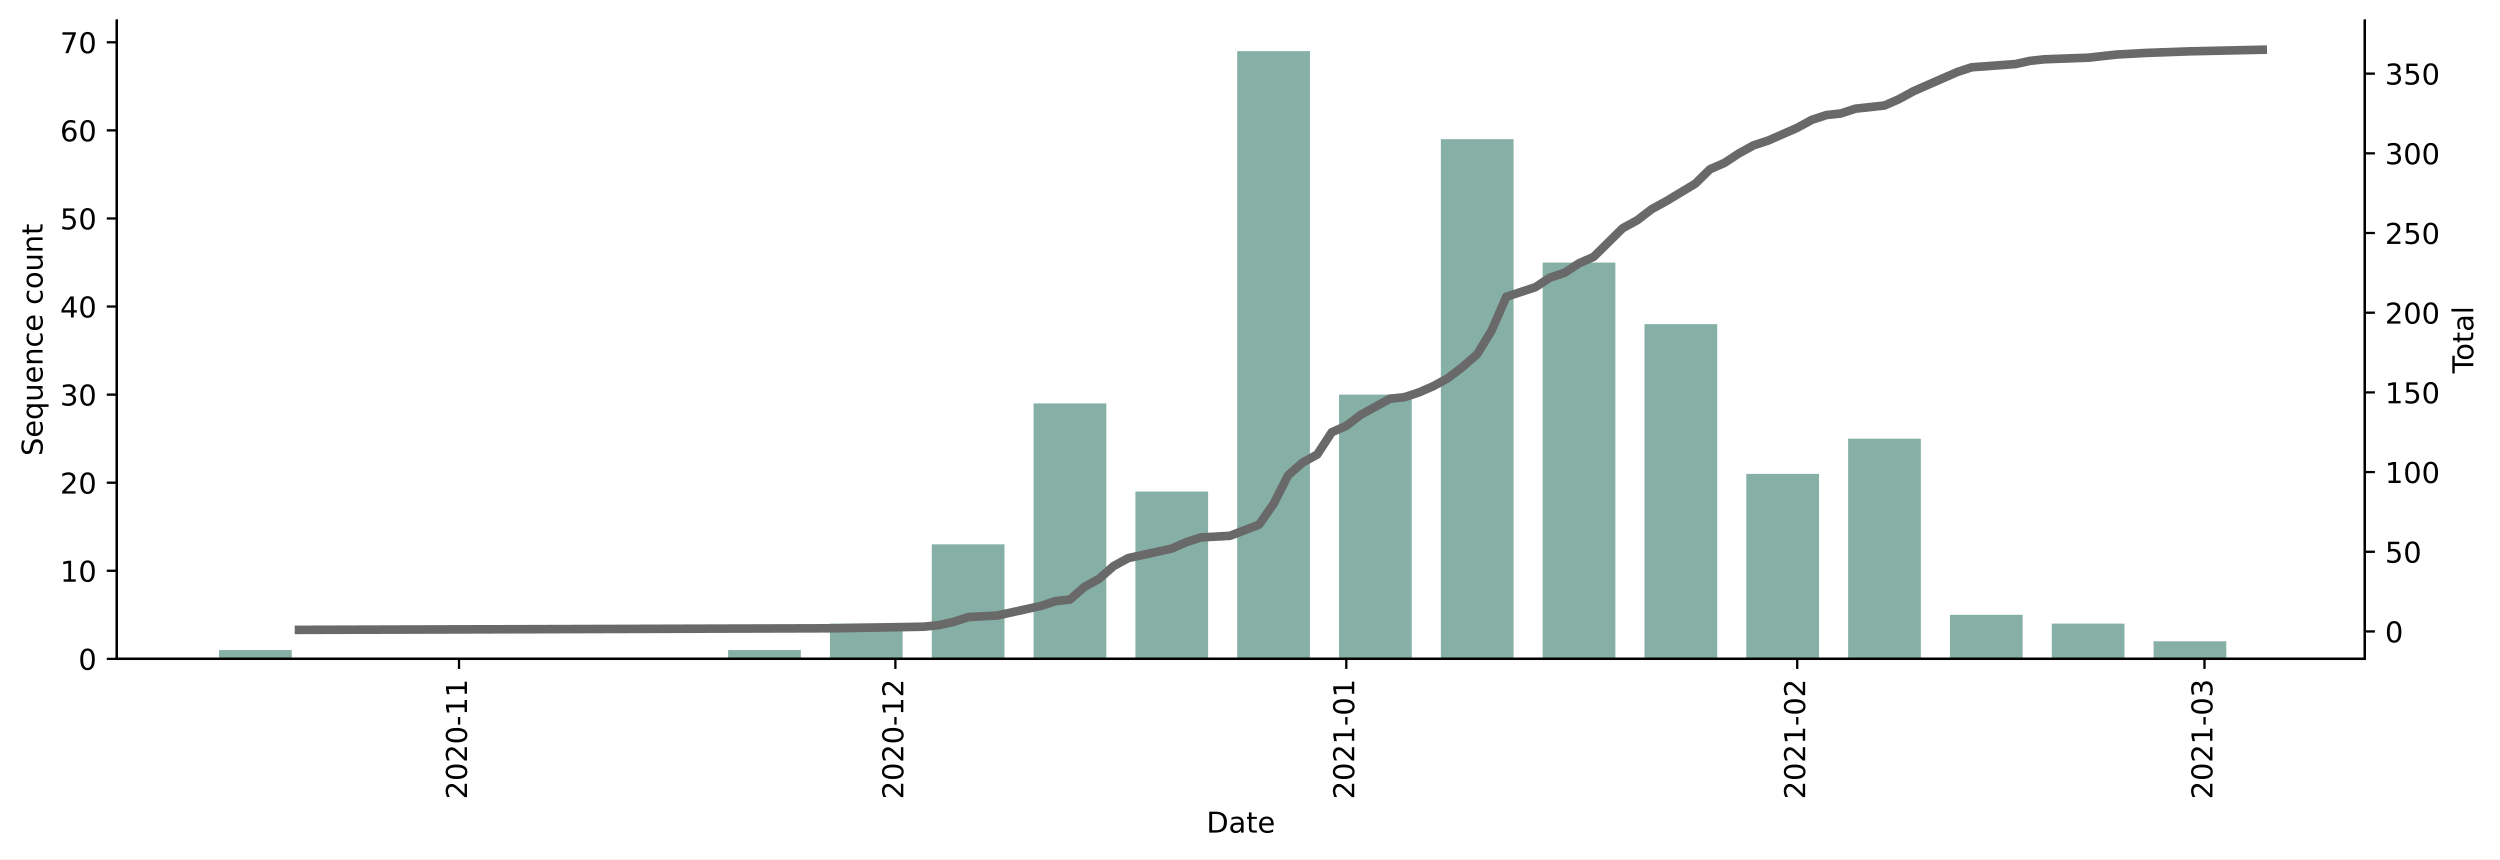
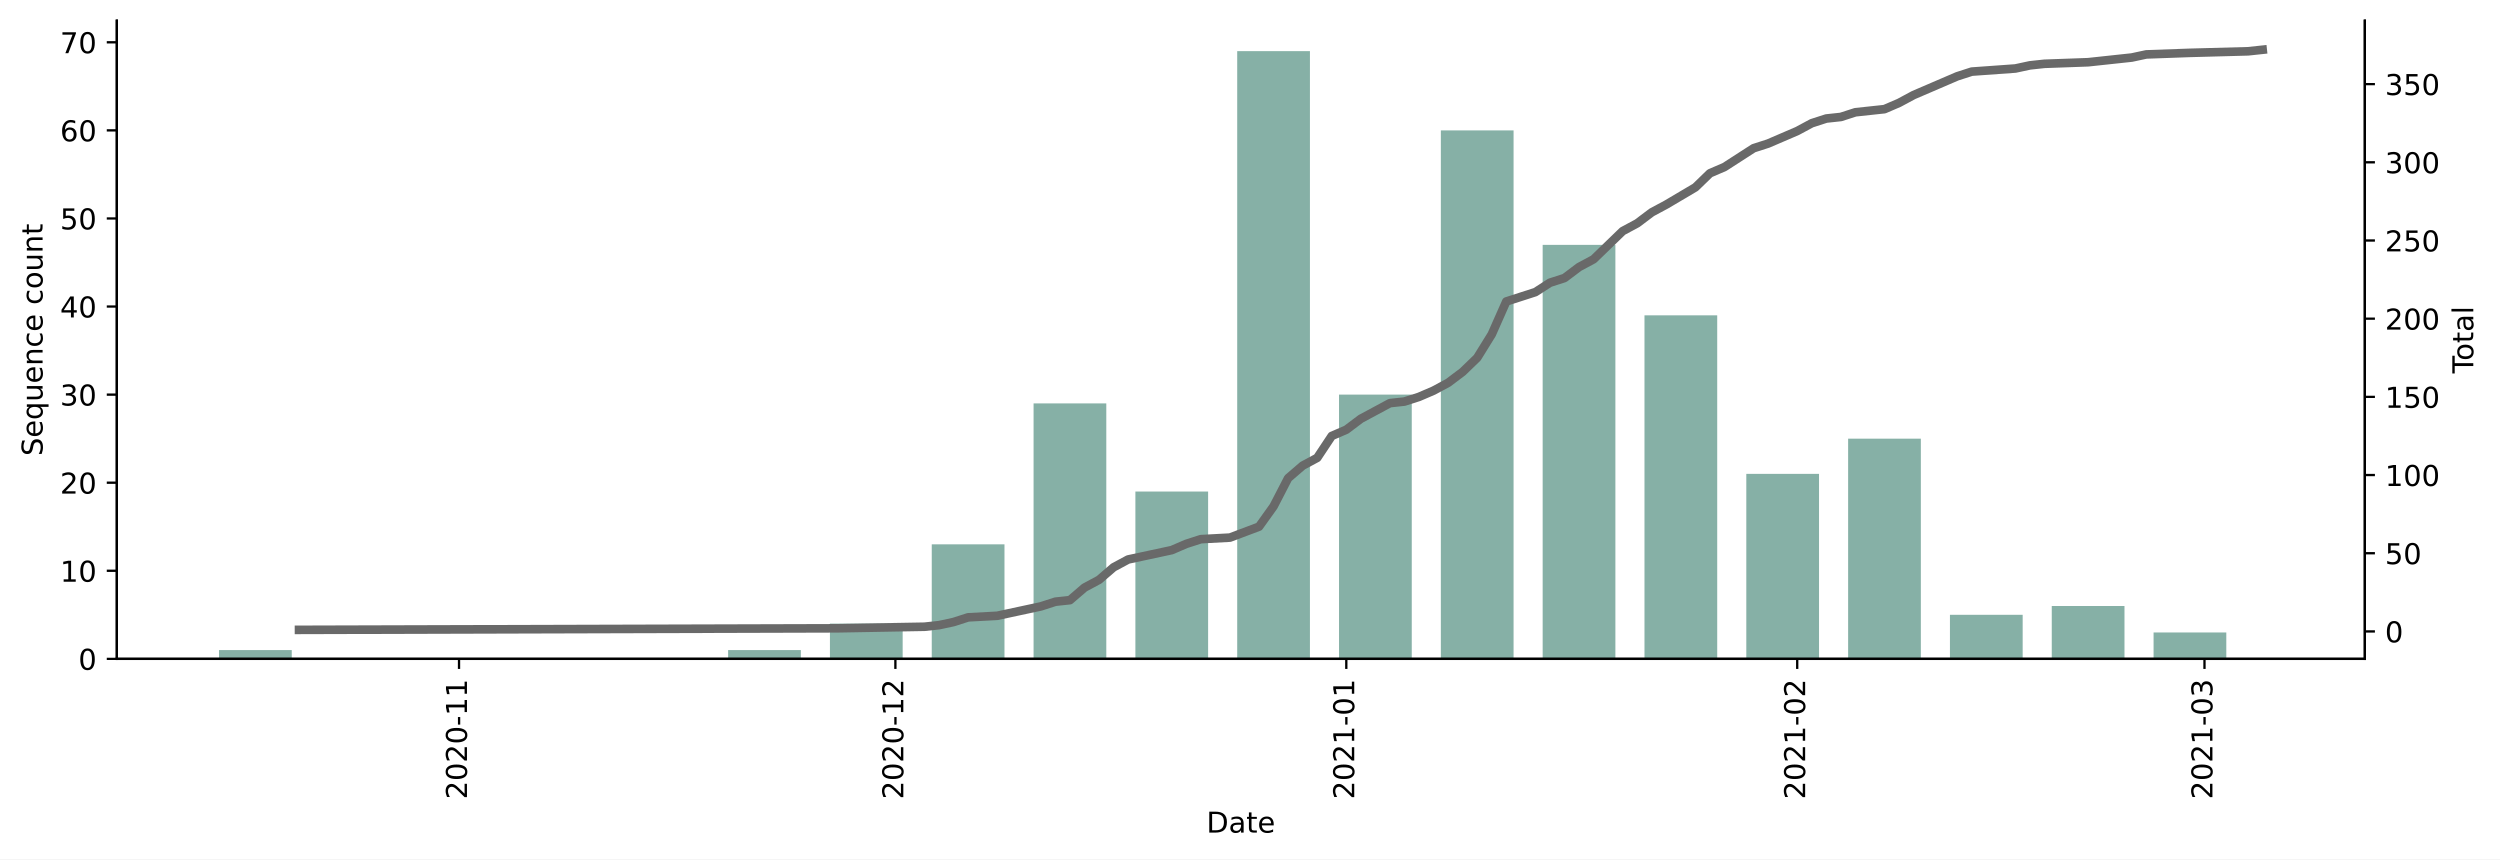
<svg xmlns="http://www.w3.org/2000/svg" xmlns:xlink="http://www.w3.org/1999/xlink" height="298.621pt" version="1.1" viewBox="0 0 868.769 298.621" width="868.769pt">
  <defs>
    <style type="text/css">*{stroke-linecap:butt;stroke-linejoin:round;}</style>
  </defs>
  <g id="figure_1">
    <g id="patch_1">
      <path d="M 0 298.621  L 868.769 298.621  L 868.769 0  L 0 0  z " style="fill:#ffffff;" />
    </g>
    <g id="axes_1">
      <g id="patch_2">
        <path d="M 40.603 228.96  L 821.803 228.96  L 821.803 7.2  L 40.603 7.2  z " style="fill:#ffffff;" />
      </g>
      <g id="patch_3">
-         <path clip-path="url(#p7ce4edde30)" d="M 76.112 228.96  L 101.386 228.96  L 101.386 225.899  L 76.112 225.899  z " style="fill:#86b0a6;" />
+         <path clip-path="url(#p5981bc1954)" d="M 76.112 228.96  L 101.386 228.96  L 101.386 225.899  L 76.112 225.899  z " style="fill:#86b0a6;" />
      </g>
      <g id="patch_4">
-         <path clip-path="url(#p7ce4edde30)" d="M 253.026 228.96  L 278.299 228.96  L 278.299 225.899  L 253.026 225.899  z " style="fill:#86b0a6;" />
+         <path clip-path="url(#p5981bc1954)" d="M 253.026 228.96  L 278.299 228.96  L 278.299 225.899  L 253.026 225.899  z " style="fill:#86b0a6;" />
      </g>
      <g id="patch_5">
-         <path clip-path="url(#p7ce4edde30)" d="M 288.409 228.96  L 313.682 228.96  L 313.682 216.717  L 288.409 216.717  z " style="fill:#86b0a6;" />
+         <path clip-path="url(#p5981bc1954)" d="M 288.409 228.96  L 313.682 228.96  L 313.682 216.717  L 288.409 216.717  z " style="fill:#86b0a6;" />
      </g>
      <g id="patch_6">
-         <path clip-path="url(#p7ce4edde30)" d="M 323.791 228.96  L 349.065 228.96  L 349.065 189.169  L 323.791 189.169  z " style="fill:#86b0a6;" />
+         <path clip-path="url(#p5981bc1954)" d="M 323.791 228.96  L 349.065 228.96  L 349.065 189.169  L 323.791 189.169  z " style="fill:#86b0a6;" />
      </g>
      <g id="patch_7">
-         <path clip-path="url(#p7ce4edde30)" d="M 359.174 228.96  L 384.447 228.96  L 384.447 140.195  L 359.174 140.195  z " style="fill:#86b0a6;" />
+         <path clip-path="url(#p5981bc1954)" d="M 359.174 228.96  L 384.447 228.96  L 384.447 140.195  L 359.174 140.195  z " style="fill:#86b0a6;" />
      </g>
      <g id="patch_8">
-         <path clip-path="url(#p7ce4edde30)" d="M 394.557 228.96  L 419.83 228.96  L 419.83 170.803  L 394.557 170.803  z " style="fill:#86b0a6;" />
+         <path clip-path="url(#p5981bc1954)" d="M 394.557 228.96  L 419.83 228.96  L 419.83 170.803  L 394.557 170.803  z " style="fill:#86b0a6;" />
      </g>
      <g id="patch_9">
-         <path clip-path="url(#p7ce4edde30)" d="M 429.939 228.96  L 455.213 228.96  L 455.213 17.76  L 429.939 17.76  z " style="fill:#86b0a6;" />
+         <path clip-path="url(#p5981bc1954)" d="M 429.939 228.96  L 455.213 228.96  L 455.213 17.76  L 429.939 17.76  z " style="fill:#86b0a6;" />
      </g>
      <g id="patch_10">
-         <path clip-path="url(#p7ce4edde30)" d="M 465.322 228.96  L 490.596 228.96  L 490.596 137.134  L 465.322 137.134  z " style="fill:#86b0a6;" />
+         <path clip-path="url(#p5981bc1954)" d="M 465.322 228.96  L 490.596 228.96  L 490.596 137.134  L 465.322 137.134  z " style="fill:#86b0a6;" />
      </g>
      <g id="patch_11">
-         <path clip-path="url(#p7ce4edde30)" d="M 500.705 228.96  L 525.978 228.96  L 525.978 48.369  L 500.705 48.369  z " style="fill:#86b0a6;" />
+         <path clip-path="url(#p5981bc1954)" d="M 500.705 228.96  L 525.978 228.96  L 525.978 45.308  L 500.705 45.308  z " style="fill:#86b0a6;" />
      </g>
      <g id="patch_12">
-         <path clip-path="url(#p7ce4edde30)" d="M 536.088 228.96  L 561.361 228.96  L 561.361 91.221  L 536.088 91.221  z " style="fill:#86b0a6;" />
+         <path clip-path="url(#p5981bc1954)" d="M 536.088 228.96  L 561.361 228.96  L 561.361 85.099  L 536.088 85.099  z " style="fill:#86b0a6;" />
      </g>
      <g id="patch_13">
-         <path clip-path="url(#p7ce4edde30)" d="M 571.47 228.96  L 596.744 228.96  L 596.744 112.647  L 571.47 112.647  z " style="fill:#86b0a6;" />
+         <path clip-path="url(#p5981bc1954)" d="M 571.47 228.96  L 596.744 228.96  L 596.744 109.586  L 571.47 109.586  z " style="fill:#86b0a6;" />
      </g>
      <g id="patch_14">
-         <path clip-path="url(#p7ce4edde30)" d="M 606.853 228.96  L 632.126 228.96  L 632.126 164.682  L 606.853 164.682  z " style="fill:#86b0a6;" />
+         <path clip-path="url(#p5981bc1954)" d="M 606.853 228.96  L 632.126 228.96  L 632.126 164.682  L 606.853 164.682  z " style="fill:#86b0a6;" />
      </g>
      <g id="patch_15">
-         <path clip-path="url(#p7ce4edde30)" d="M 642.236 228.96  L 667.509 228.96  L 667.509 152.438  L 642.236 152.438  z " style="fill:#86b0a6;" />
+         <path clip-path="url(#p5981bc1954)" d="M 642.236 228.96  L 667.509 228.96  L 667.509 152.438  L 642.236 152.438  z " style="fill:#86b0a6;" />
      </g>
      <g id="patch_16">
-         <path clip-path="url(#p7ce4edde30)" d="M 677.619 228.96  L 702.892 228.96  L 702.892 213.656  L 677.619 213.656  z " style="fill:#86b0a6;" />
+         <path clip-path="url(#p5981bc1954)" d="M 677.619 228.96  L 702.892 228.96  L 702.892 213.656  L 677.619 213.656  z " style="fill:#86b0a6;" />
      </g>
      <g id="patch_17">
-         <path clip-path="url(#p7ce4edde30)" d="M 713.001 228.96  L 738.275 228.96  L 738.275 216.717  L 713.001 216.717  z " style="fill:#86b0a6;" />
+         <path clip-path="url(#p5981bc1954)" d="M 713.001 228.96  L 738.275 228.96  L 738.275 210.595  L 713.001 210.595  z " style="fill:#86b0a6;" />
      </g>
      <g id="patch_18">
-         <path clip-path="url(#p7ce4edde30)" d="M 748.384 228.96  L 773.657 228.96  L 773.657 222.838  L 748.384 222.838  z " style="fill:#86b0a6;" />
+         <path clip-path="url(#p5981bc1954)" d="M 748.384 228.96  L 773.657 228.96  L 773.657 219.777  L 748.384 219.777  z " style="fill:#86b0a6;" />
      </g>
      <g id="matplotlib.axis_1">
        <g id="xtick_1">
          <g id="line2d_1">
            <defs>
-               <path d="M 0 0  L 0 3.5  " id="mca69fe7086" style="stroke:#000000;stroke-width:0.8;" />
-             </defs>
-             <g>
-               <use style="stroke:#000000;stroke-width:0.8;" x="159.514" xlink:href="#mca69fe7086" y="228.96" />
+               <path d="M 0 0  L 0 3.5  " id="mf3177fa24c" style="stroke:#000000;stroke-width:0.8;" />
+             </defs>
+             <g>
+               <use style="stroke:#000000;stroke-width:0.8;" x="159.514" xlink:href="#mf3177fa24c" y="228.96" />
            </g>
          </g>
          <g id="text_1">
            <g transform="translate(162.2737 277.7428)rotate(-90)scale(0.1 -0.1)">
              <defs>
                <path d="M 19.188 8.297  L 53.609 8.297  L 53.609 0  L 7.328 0  L 7.328 8.297  Q 12.938 14.109 22.625 23.891  Q 32.328 33.688 34.812 36.531  Q 39.547 41.844 41.422 45.531  Q 43.312 49.219 43.312 52.781  Q 43.312 58.594 39.234 62.25  Q 35.156 65.922 28.609 65.922  Q 23.969 65.922 18.812 64.312  Q 13.672 62.703 7.812 59.422  L 7.812 69.391  Q 13.766 71.781 18.938 73  Q 24.125 74.219 28.422 74.219  Q 39.75 74.219 46.484 68.547  Q 53.219 62.891 53.219 53.422  Q 53.219 48.922 51.531 44.891  Q 49.859 40.875 45.406 35.406  Q 44.188 33.984 37.641 27.219  Q 31.109 20.453 19.188 8.297  z " id="DejaVuSans-50" />
                <path d="M 31.781 66.406  Q 24.172 66.406 20.328 58.906  Q 16.5 51.422 16.5 36.375  Q 16.5 21.391 20.328 13.891  Q 24.172 6.391 31.781 6.391  Q 39.453 6.391 43.281 13.891  Q 47.125 21.391 47.125 36.375  Q 47.125 51.422 43.281 58.906  Q 39.453 66.406 31.781 66.406  z M 31.781 74.219  Q 44.047 74.219 50.516 64.516  Q 56.984 54.828 56.984 36.375  Q 56.984 17.969 50.516 8.266  Q 44.047 -1.422 31.781 -1.422  Q 19.531 -1.422 13.062 8.266  Q 6.594 17.969 6.594 36.375  Q 6.594 54.828 13.062 64.516  Q 19.531 74.219 31.781 74.219  z " id="DejaVuSans-48" />
                <path d="M 4.891 31.391  L 31.203 31.391  L 31.203 23.391  L 4.891 23.391  z " id="DejaVuSans-45" />
                <path d="M 12.406 8.297  L 28.516 8.297  L 28.516 63.922  L 10.984 60.406  L 10.984 69.391  L 28.422 72.906  L 38.281 72.906  L 38.281 8.297  L 54.391 8.297  L 54.391 0  L 12.406 0  z " id="DejaVuSans-49" />
              </defs>
              <use xlink:href="#DejaVuSans-50" />
              <use x="63.623" xlink:href="#DejaVuSans-48" />
              <use x="127.246" xlink:href="#DejaVuSans-50" />
              <use x="190.869" xlink:href="#DejaVuSans-48" />
              <use x="254.492" xlink:href="#DejaVuSans-45" />
              <use x="290.576" xlink:href="#DejaVuSans-49" />
              <use x="354.199" xlink:href="#DejaVuSans-49" />
            </g>
          </g>
        </g>
        <g id="xtick_2">
          <g id="line2d_2">
            <g>
-               <use style="stroke:#000000;stroke-width:0.8;" x="311.155" xlink:href="#mca69fe7086" y="228.96" />
+               <use style="stroke:#000000;stroke-width:0.8;" x="311.155" xlink:href="#mf3177fa24c" y="228.96" />
            </g>
          </g>
          <g id="text_2">
            <g transform="translate(313.914 277.7428)rotate(-90)scale(0.1 -0.1)">
              <use xlink:href="#DejaVuSans-50" />
              <use x="63.623" xlink:href="#DejaVuSans-48" />
              <use x="127.246" xlink:href="#DejaVuSans-50" />
              <use x="190.869" xlink:href="#DejaVuSans-48" />
              <use x="254.492" xlink:href="#DejaVuSans-45" />
              <use x="290.576" xlink:href="#DejaVuSans-49" />
              <use x="354.199" xlink:href="#DejaVuSans-50" />
            </g>
          </g>
        </g>
        <g id="xtick_3">
          <g id="line2d_3">
            <g>
-               <use style="stroke:#000000;stroke-width:0.8;" x="467.85" xlink:href="#mca69fe7086" y="228.96" />
+               <use style="stroke:#000000;stroke-width:0.8;" x="467.85" xlink:href="#mf3177fa24c" y="228.96" />
            </g>
          </g>
          <g id="text_3">
            <g transform="translate(470.6089 277.7428)rotate(-90)scale(0.1 -0.1)">
              <use xlink:href="#DejaVuSans-50" />
              <use x="63.623" xlink:href="#DejaVuSans-48" />
              <use x="127.246" xlink:href="#DejaVuSans-50" />
              <use x="190.869" xlink:href="#DejaVuSans-49" />
              <use x="254.492" xlink:href="#DejaVuSans-45" />
              <use x="290.576" xlink:href="#DejaVuSans-48" />
              <use x="354.199" xlink:href="#DejaVuSans-49" />
            </g>
          </g>
        </g>
        <g id="xtick_4">
          <g id="line2d_4">
            <g>
-               <use style="stroke:#000000;stroke-width:0.8;" x="624.544" xlink:href="#mca69fe7086" y="228.96" />
+               <use style="stroke:#000000;stroke-width:0.8;" x="624.544" xlink:href="#mf3177fa24c" y="228.96" />
            </g>
          </g>
          <g id="text_4">
            <g transform="translate(627.3038 277.7428)rotate(-90)scale(0.1 -0.1)">
              <use xlink:href="#DejaVuSans-50" />
              <use x="63.623" xlink:href="#DejaVuSans-48" />
              <use x="127.246" xlink:href="#DejaVuSans-50" />
              <use x="190.869" xlink:href="#DejaVuSans-49" />
              <use x="254.492" xlink:href="#DejaVuSans-45" />
              <use x="290.576" xlink:href="#DejaVuSans-48" />
              <use x="354.199" xlink:href="#DejaVuSans-50" />
            </g>
          </g>
        </g>
        <g id="xtick_5">
          <g id="line2d_5">
            <g>
-               <use style="stroke:#000000;stroke-width:0.8;" x="766.075" xlink:href="#mca69fe7086" y="228.96" />
+               <use style="stroke:#000000;stroke-width:0.8;" x="766.075" xlink:href="#mf3177fa24c" y="228.96" />
            </g>
          </g>
          <g id="text_5">
            <g transform="translate(768.8347 277.7428)rotate(-90)scale(0.1 -0.1)">
              <defs>
                <path d="M 40.578 39.312  Q 47.656 37.797 51.625 33  Q 55.609 28.219 55.609 21.188  Q 55.609 10.406 48.188 4.484  Q 40.766 -1.422 27.094 -1.422  Q 22.516 -1.422 17.656 -0.516  Q 12.797 0.391 7.625 2.203  L 7.625 11.719  Q 11.719 9.328 16.594 8.109  Q 21.484 6.891 26.812 6.891  Q 36.078 6.891 40.938 10.547  Q 45.797 14.203 45.797 21.188  Q 45.797 27.641 41.281 31.266  Q 36.766 34.906 28.719 34.906  L 20.219 34.906  L 20.219 43.016  L 29.109 43.016  Q 36.375 43.016 40.234 45.922  Q 44.094 48.828 44.094 54.297  Q 44.094 59.906 40.109 62.906  Q 36.141 65.922 28.719 65.922  Q 24.656 65.922 20.016 65.031  Q 15.375 64.156 9.812 62.312  L 9.812 71.094  Q 15.438 72.656 20.344 73.438  Q 25.25 74.219 29.594 74.219  Q 40.828 74.219 47.359 69.109  Q 53.906 64.016 53.906 55.328  Q 53.906 49.266 50.438 45.094  Q 46.969 40.922 40.578 39.312  z " id="DejaVuSans-51" />
              </defs>
              <use xlink:href="#DejaVuSans-50" />
              <use x="63.623" xlink:href="#DejaVuSans-48" />
              <use x="127.246" xlink:href="#DejaVuSans-50" />
              <use x="190.869" xlink:href="#DejaVuSans-49" />
              <use x="254.492" xlink:href="#DejaVuSans-45" />
              <use x="290.576" xlink:href="#DejaVuSans-48" />
              <use x="354.199" xlink:href="#DejaVuSans-51" />
            </g>
          </g>
        </g>
        <g id="text_6">
          <g transform="translate(419.2523 289.3413)scale(0.1 -0.1)">
            <defs>
              <path d="M 19.672 64.797  L 19.672 8.109  L 31.594 8.109  Q 46.688 8.109 53.688 14.938  Q 60.688 21.781 60.688 36.531  Q 60.688 51.172 53.688 57.984  Q 46.688 64.797 31.594 64.797  z M 9.812 72.906  L 30.078 72.906  Q 51.266 72.906 61.172 64.094  Q 71.094 55.281 71.094 36.531  Q 71.094 17.672 61.125 8.828  Q 51.172 0 30.078 0  L 9.812 0  z " id="DejaVuSans-68" />
              <path d="M 34.281 27.484  Q 23.391 27.484 19.188 25  Q 14.984 22.516 14.984 16.5  Q 14.984 11.719 18.141 8.906  Q 21.297 6.109 26.703 6.109  Q 34.188 6.109 38.703 11.406  Q 43.219 16.703 43.219 25.484  L 43.219 27.484  z M 52.203 31.203  L 52.203 0  L 43.219 0  L 43.219 8.297  Q 40.141 3.328 35.547 0.953  Q 30.953 -1.422 24.312 -1.422  Q 15.922 -1.422 10.953 3.297  Q 6 8.016 6 15.922  Q 6 25.141 12.172 29.828  Q 18.359 34.516 30.609 34.516  L 43.219 34.516  L 43.219 35.406  Q 43.219 41.609 39.141 45  Q 35.062 48.391 27.688 48.391  Q 23 48.391 18.547 47.266  Q 14.109 46.141 10.016 43.891  L 10.016 52.203  Q 14.938 54.109 19.578 55.047  Q 24.219 56 28.609 56  Q 40.484 56 46.344 49.844  Q 52.203 43.703 52.203 31.203  z " id="DejaVuSans-97" />
              <path d="M 18.312 70.219  L 18.312 54.688  L 36.812 54.688  L 36.812 47.703  L 18.312 47.703  L 18.312 18.016  Q 18.312 11.328 20.141 9.422  Q 21.969 7.516 27.594 7.516  L 36.812 7.516  L 36.812 0  L 27.594 0  Q 17.188 0 13.234 3.875  Q 9.281 7.766 9.281 18.016  L 9.281 47.703  L 2.688 47.703  L 2.688 54.688  L 9.281 54.688  L 9.281 70.219  z " id="DejaVuSans-116" />
              <path d="M 56.203 29.594  L 56.203 25.203  L 14.891 25.203  Q 15.484 15.922 20.484 11.062  Q 25.484 6.203 34.422 6.203  Q 39.594 6.203 44.453 7.469  Q 49.312 8.734 54.109 11.281  L 54.109 2.781  Q 49.266 0.734 44.188 -0.344  Q 39.109 -1.422 33.891 -1.422  Q 20.797 -1.422 13.156 6.188  Q 5.516 13.812 5.516 26.812  Q 5.516 40.234 12.766 48.109  Q 20.016 56 32.328 56  Q 43.359 56 49.781 48.891  Q 56.203 41.797 56.203 29.594  z M 47.219 32.234  Q 47.125 39.594 43.094 43.984  Q 39.062 48.391 32.422 48.391  Q 24.906 48.391 20.391 44.141  Q 15.875 39.891 15.188 32.172  z " id="DejaVuSans-101" />
            </defs>
            <use xlink:href="#DejaVuSans-68" />
            <use x="77.002" xlink:href="#DejaVuSans-97" />
            <use x="138.281" xlink:href="#DejaVuSans-116" />
            <use x="177.49" xlink:href="#DejaVuSans-101" />
          </g>
        </g>
      </g>
      <g id="matplotlib.axis_2">
        <g id="ytick_1">
          <g id="line2d_6">
            <defs>
-               <path d="M 0 0  L -3.5 0  " id="maff40dfe8d" style="stroke:#000000;stroke-width:0.8;" />
-             </defs>
-             <g>
-               <use style="stroke:#000000;stroke-width:0.8;" x="40.603" xlink:href="#maff40dfe8d" y="228.96" />
+               <path d="M 0 0  L -3.5 0  " id="mf30cb480e0" style="stroke:#000000;stroke-width:0.8;" />
+             </defs>
+             <g>
+               <use style="stroke:#000000;stroke-width:0.8;" x="40.603" xlink:href="#mf30cb480e0" y="228.96" />
            </g>
          </g>
          <g id="text_7">
            <g transform="translate(27.24063 232.7592)scale(0.1 -0.1)">
              <use xlink:href="#DejaVuSans-48" />
            </g>
          </g>
        </g>
        <g id="ytick_2">
          <g id="line2d_7">
            <g>
-               <use style="stroke:#000000;stroke-width:0.8;" x="40.603" xlink:href="#maff40dfe8d" y="198.351" />
+               <use style="stroke:#000000;stroke-width:0.8;" x="40.603" xlink:href="#mf30cb480e0" y="198.351" />
            </g>
          </g>
          <g id="text_8">
            <g transform="translate(20.87813 202.1505)scale(0.1 -0.1)">
              <use xlink:href="#DejaVuSans-49" />
              <use x="63.623" xlink:href="#DejaVuSans-48" />
            </g>
          </g>
        </g>
        <g id="ytick_3">
          <g id="line2d_8">
            <g>
-               <use style="stroke:#000000;stroke-width:0.8;" x="40.603" xlink:href="#maff40dfe8d" y="167.743" />
+               <use style="stroke:#000000;stroke-width:0.8;" x="40.603" xlink:href="#mf30cb480e0" y="167.743" />
            </g>
          </g>
          <g id="text_9">
            <g transform="translate(20.87813 171.5418)scale(0.1 -0.1)">
              <use xlink:href="#DejaVuSans-50" />
              <use x="63.623" xlink:href="#DejaVuSans-48" />
            </g>
          </g>
        </g>
        <g id="ytick_4">
          <g id="line2d_9">
            <g>
-               <use style="stroke:#000000;stroke-width:0.8;" x="40.603" xlink:href="#maff40dfe8d" y="137.134" />
+               <use style="stroke:#000000;stroke-width:0.8;" x="40.603" xlink:href="#mf30cb480e0" y="137.134" />
            </g>
          </g>
          <g id="text_10">
            <g transform="translate(20.87813 140.9331)scale(0.1 -0.1)">
              <use xlink:href="#DejaVuSans-51" />
              <use x="63.623" xlink:href="#DejaVuSans-48" />
            </g>
          </g>
        </g>
        <g id="ytick_5">
          <g id="line2d_10">
            <g>
-               <use style="stroke:#000000;stroke-width:0.8;" x="40.603" xlink:href="#maff40dfe8d" y="106.525" />
+               <use style="stroke:#000000;stroke-width:0.8;" x="40.603" xlink:href="#mf30cb480e0" y="106.525" />
            </g>
          </g>
          <g id="text_11">
            <g transform="translate(20.87813 110.3244)scale(0.1 -0.1)">
              <defs>
                <path d="M 37.797 64.312  L 12.891 25.391  L 37.797 25.391  z M 35.203 72.906  L 47.609 72.906  L 47.609 25.391  L 58.016 25.391  L 58.016 17.188  L 47.609 17.188  L 47.609 0  L 37.797 0  L 37.797 17.188  L 4.891 17.188  L 4.891 26.703  z " id="DejaVuSans-52" />
              </defs>
              <use xlink:href="#DejaVuSans-52" />
              <use x="63.623" xlink:href="#DejaVuSans-48" />
            </g>
          </g>
        </g>
        <g id="ytick_6">
          <g id="line2d_11">
            <g>
-               <use style="stroke:#000000;stroke-width:0.8;" x="40.603" xlink:href="#maff40dfe8d" y="75.917" />
+               <use style="stroke:#000000;stroke-width:0.8;" x="40.603" xlink:href="#mf30cb480e0" y="75.917" />
            </g>
          </g>
          <g id="text_12">
            <g transform="translate(20.87813 79.71574)scale(0.1 -0.1)">
              <defs>
                <path d="M 10.797 72.906  L 49.516 72.906  L 49.516 64.594  L 19.828 64.594  L 19.828 46.734  Q 21.969 47.469 24.109 47.828  Q 26.266 48.188 28.422 48.188  Q 40.625 48.188 47.75 41.5  Q 54.891 34.812 54.891 23.391  Q 54.891 11.625 47.562 5.094  Q 40.234 -1.422 26.906 -1.422  Q 22.312 -1.422 17.547 -0.641  Q 12.797 0.141 7.719 1.703  L 7.719 11.625  Q 12.109 9.234 16.797 8.062  Q 21.484 6.891 26.703 6.891  Q 35.156 6.891 40.078 11.328  Q 45.016 15.766 45.016 23.391  Q 45.016 31 40.078 35.438  Q 35.156 39.891 26.703 39.891  Q 22.75 39.891 18.812 39.016  Q 14.891 38.141 10.797 36.281  z " id="DejaVuSans-53" />
              </defs>
              <use xlink:href="#DejaVuSans-53" />
              <use x="63.623" xlink:href="#DejaVuSans-48" />
            </g>
          </g>
        </g>
        <g id="ytick_7">
          <g id="line2d_12">
            <g>
-               <use style="stroke:#000000;stroke-width:0.8;" x="40.603" xlink:href="#maff40dfe8d" y="45.308" />
+               <use style="stroke:#000000;stroke-width:0.8;" x="40.603" xlink:href="#mf30cb480e0" y="45.308" />
            </g>
          </g>
          <g id="text_13">
            <g transform="translate(20.87813 49.10704)scale(0.1 -0.1)">
              <defs>
                <path d="M 33.016 40.375  Q 26.375 40.375 22.484 35.828  Q 18.609 31.297 18.609 23.391  Q 18.609 15.531 22.484 10.953  Q 26.375 6.391 33.016 6.391  Q 39.656 6.391 43.531 10.953  Q 47.406 15.531 47.406 23.391  Q 47.406 31.297 43.531 35.828  Q 39.656 40.375 33.016 40.375  z M 52.594 71.297  L 52.594 62.312  Q 48.875 64.062 45.094 64.984  Q 41.312 65.922 37.594 65.922  Q 27.828 65.922 22.672 59.328  Q 17.531 52.734 16.797 39.406  Q 19.672 43.656 24.016 45.922  Q 28.375 48.188 33.594 48.188  Q 44.578 48.188 50.953 41.516  Q 57.328 34.859 57.328 23.391  Q 57.328 12.156 50.688 5.359  Q 44.047 -1.422 33.016 -1.422  Q 20.359 -1.422 13.672 8.266  Q 6.984 17.969 6.984 36.375  Q 6.984 53.656 15.188 63.938  Q 23.391 74.219 37.203 74.219  Q 40.922 74.219 44.703 73.484  Q 48.484 72.75 52.594 71.297  z " id="DejaVuSans-54" />
              </defs>
              <use xlink:href="#DejaVuSans-54" />
              <use x="63.623" xlink:href="#DejaVuSans-48" />
            </g>
          </g>
        </g>
        <g id="ytick_8">
          <g id="line2d_13">
            <g>
-               <use style="stroke:#000000;stroke-width:0.8;" x="40.603" xlink:href="#maff40dfe8d" y="14.699" />
+               <use style="stroke:#000000;stroke-width:0.8;" x="40.603" xlink:href="#mf30cb480e0" y="14.699" />
            </g>
          </g>
          <g id="text_14">
            <g transform="translate(20.87813 18.49835)scale(0.1 -0.1)">
              <defs>
                <path d="M 8.203 72.906  L 55.078 72.906  L 55.078 68.703  L 28.609 0  L 18.312 0  L 43.219 64.594  L 8.203 64.594  z " id="DejaVuSans-55" />
              </defs>
              <use xlink:href="#DejaVuSans-55" />
              <use x="63.623" xlink:href="#DejaVuSans-48" />
            </g>
          </g>
        </g>
        <g id="text_15">
          <g transform="translate(14.79844 158.4402)rotate(-90)scale(0.1 -0.1)">
            <defs>
              <path d="M 53.516 70.516  L 53.516 60.891  Q 47.906 63.578 42.922 64.891  Q 37.938 66.219 33.297 66.219  Q 25.25 66.219 20.875 63.094  Q 16.5 59.969 16.5 54.203  Q 16.5 49.359 19.406 46.891  Q 22.312 44.438 30.422 42.922  L 36.375 41.703  Q 47.406 39.594 52.656 34.297  Q 57.906 29 57.906 20.125  Q 57.906 9.516 50.797 4.047  Q 43.703 -1.422 29.984 -1.422  Q 24.812 -1.422 18.969 -0.25  Q 13.141 0.922 6.891 3.219  L 6.891 13.375  Q 12.891 10.016 18.656 8.297  Q 24.422 6.594 29.984 6.594  Q 38.422 6.594 43.016 9.906  Q 47.609 13.234 47.609 19.391  Q 47.609 24.75 44.312 27.781  Q 41.016 30.812 33.5 32.328  L 27.484 33.5  Q 16.453 35.688 11.516 40.375  Q 6.594 45.062 6.594 53.422  Q 6.594 63.094 13.406 68.656  Q 20.219 74.219 32.172 74.219  Q 37.312 74.219 42.625 73.281  Q 47.953 72.359 53.516 70.516  z " id="DejaVuSans-83" />
              <path d="M 14.797 27.297  Q 14.797 17.391 18.875 11.75  Q 22.953 6.109 30.078 6.109  Q 37.203 6.109 41.297 11.75  Q 45.406 17.391 45.406 27.297  Q 45.406 37.203 41.297 42.844  Q 37.203 48.484 30.078 48.484  Q 22.953 48.484 18.875 42.844  Q 14.797 37.203 14.797 27.297  z M 45.406 8.203  Q 42.578 3.328 38.25 0.953  Q 33.938 -1.422 27.875 -1.422  Q 17.969 -1.422 11.734 6.484  Q 5.516 14.406 5.516 27.297  Q 5.516 40.188 11.734 48.094  Q 17.969 56 27.875 56  Q 33.938 56 38.25 53.625  Q 42.578 51.266 45.406 46.391  L 45.406 54.688  L 54.391 54.688  L 54.391 -20.797  L 45.406 -20.797  z " id="DejaVuSans-113" />
              <path d="M 8.5 21.578  L 8.5 54.688  L 17.484 54.688  L 17.484 21.922  Q 17.484 14.156 20.5 10.266  Q 23.531 6.391 29.594 6.391  Q 36.859 6.391 41.078 11.031  Q 45.312 15.672 45.312 23.688  L 45.312 54.688  L 54.297 54.688  L 54.297 0  L 45.312 0  L 45.312 8.406  Q 42.047 3.422 37.719 1  Q 33.406 -1.422 27.688 -1.422  Q 18.266 -1.422 13.375 4.438  Q 8.5 10.297 8.5 21.578  z M 31.109 56  z " id="DejaVuSans-117" />
              <path d="M 54.891 33.016  L 54.891 0  L 45.906 0  L 45.906 32.719  Q 45.906 40.484 42.875 44.328  Q 39.844 48.188 33.797 48.188  Q 26.516 48.188 22.312 43.547  Q 18.109 38.922 18.109 30.906  L 18.109 0  L 9.078 0  L 9.078 54.688  L 18.109 54.688  L 18.109 46.188  Q 21.344 51.125 25.703 53.562  Q 30.078 56 35.797 56  Q 45.219 56 50.047 50.172  Q 54.891 44.344 54.891 33.016  z " id="DejaVuSans-110" />
              <path d="M 48.781 52.594  L 48.781 44.188  Q 44.969 46.297 41.141 47.344  Q 37.312 48.391 33.406 48.391  Q 24.656 48.391 19.812 42.844  Q 14.984 37.312 14.984 27.297  Q 14.984 17.281 19.812 11.734  Q 24.656 6.203 33.406 6.203  Q 37.312 6.203 41.141 7.25  Q 44.969 8.297 48.781 10.406  L 48.781 2.094  Q 45.016 0.344 40.984 -0.531  Q 36.969 -1.422 32.422 -1.422  Q 20.062 -1.422 12.781 6.344  Q 5.516 14.109 5.516 27.297  Q 5.516 40.672 12.859 48.328  Q 20.219 56 33.016 56  Q 37.156 56 41.109 55.141  Q 45.062 54.297 48.781 52.594  z " id="DejaVuSans-99" />
              <path id="DejaVuSans-32" />
              <path d="M 30.609 48.391  Q 23.391 48.391 19.188 42.75  Q 14.984 37.109 14.984 27.297  Q 14.984 17.484 19.156 11.844  Q 23.344 6.203 30.609 6.203  Q 37.797 6.203 41.984 11.859  Q 46.188 17.531 46.188 27.297  Q 46.188 37.016 41.984 42.703  Q 37.797 48.391 30.609 48.391  z M 30.609 56  Q 42.328 56 49.016 48.375  Q 55.719 40.766 55.719 27.297  Q 55.719 13.875 49.016 6.219  Q 42.328 -1.422 30.609 -1.422  Q 18.844 -1.422 12.172 6.219  Q 5.516 13.875 5.516 27.297  Q 5.516 40.766 12.172 48.375  Q 18.844 56 30.609 56  z " id="DejaVuSans-111" />
            </defs>
            <use xlink:href="#DejaVuSans-83" />
            <use x="63.477" xlink:href="#DejaVuSans-101" />
            <use x="125" xlink:href="#DejaVuSans-113" />
            <use x="188.477" xlink:href="#DejaVuSans-117" />
            <use x="251.855" xlink:href="#DejaVuSans-101" />
            <use x="313.379" xlink:href="#DejaVuSans-110" />
            <use x="376.758" xlink:href="#DejaVuSans-99" />
            <use x="431.738" xlink:href="#DejaVuSans-101" />
            <use x="493.262" xlink:href="#DejaVuSans-32" />
            <use x="525.049" xlink:href="#DejaVuSans-99" />
            <use x="580.029" xlink:href="#DejaVuSans-111" />
            <use x="641.211" xlink:href="#DejaVuSans-117" />
            <use x="704.59" xlink:href="#DejaVuSans-110" />
            <use x="767.969" xlink:href="#DejaVuSans-116" />
          </g>
        </g>
      </g>
      <g id="patch_19">
        <path d="M 40.603 228.96  L 40.603 7.2  " style="fill:none;stroke:#000000;stroke-linecap:square;stroke-linejoin:miter;stroke-width:0.8;" />
      </g>
      <g id="patch_20">
        <path d="M 821.803 228.96  L 821.803 7.2  " style="fill:none;stroke:#000000;stroke-linecap:square;stroke-linejoin:miter;stroke-width:0.8;" />
      </g>
      <g id="patch_21">
        <path d="M 40.603 228.96  L 821.803 228.96  " style="fill:none;stroke:#000000;stroke-linecap:square;stroke-linejoin:miter;stroke-width:0.8;" />
      </g>
    </g>
    <g id="axes_2">
      <g id="matplotlib.axis_3">
        <g id="ytick_9">
          <g id="line2d_14">
            <defs>
-               <path d="M 0 0  L 3.5 0  " id="m2592275977" style="stroke:#000000;stroke-width:0.8;" />
-             </defs>
-             <g>
-               <use style="stroke:#000000;stroke-width:0.8;" x="821.803" xlink:href="#m2592275977" y="219.434" />
+               <path d="M 0 0  L 3.5 0  " id="m79263e0eca" style="stroke:#000000;stroke-width:0.8;" />
+             </defs>
+             <g>
+               <use style="stroke:#000000;stroke-width:0.8;" x="821.803" xlink:href="#m79263e0eca" y="219.423" />
            </g>
          </g>
          <g id="text_16">
-             <g transform="translate(828.8031 223.2331)scale(0.1 -0.1)">
+             <g transform="translate(828.8031 223.2226)scale(0.1 -0.1)">
              <use xlink:href="#DejaVuSans-48" />
            </g>
          </g>
        </g>
        <g id="ytick_10">
          <g id="line2d_15">
            <g>
-               <use style="stroke:#000000;stroke-width:0.8;" x="821.803" xlink:href="#m2592275977" y="191.742" />
+               <use style="stroke:#000000;stroke-width:0.8;" x="821.803" xlink:href="#m79263e0eca" y="192.254" />
            </g>
          </g>
          <g id="text_17">
-             <g transform="translate(828.8031 195.5408)scale(0.1 -0.1)">
+             <g transform="translate(828.8031 196.0528)scale(0.1 -0.1)">
              <use xlink:href="#DejaVuSans-53" />
              <use x="63.623" xlink:href="#DejaVuSans-48" />
            </g>
          </g>
        </g>
        <g id="ytick_11">
          <g id="line2d_16">
            <g>
-               <use style="stroke:#000000;stroke-width:0.8;" x="821.803" xlink:href="#m2592275977" y="164.049" />
+               <use style="stroke:#000000;stroke-width:0.8;" x="821.803" xlink:href="#m79263e0eca" y="165.084" />
            </g>
          </g>
          <g id="text_18">
-             <g transform="translate(828.8031 167.8485)scale(0.1 -0.1)">
+             <g transform="translate(828.8031 168.883)scale(0.1 -0.1)">
              <use xlink:href="#DejaVuSans-49" />
              <use x="63.623" xlink:href="#DejaVuSans-48" />
              <use x="127.246" xlink:href="#DejaVuSans-48" />
            </g>
          </g>
        </g>
        <g id="ytick_12">
          <g id="line2d_17">
            <g>
-               <use style="stroke:#000000;stroke-width:0.8;" x="821.803" xlink:href="#m2592275977" y="136.357" />
+               <use style="stroke:#000000;stroke-width:0.8;" x="821.803" xlink:href="#m79263e0eca" y="137.914" />
            </g>
          </g>
          <g id="text_19">
-             <g transform="translate(828.8031 140.1561)scale(0.1 -0.1)">
+             <g transform="translate(828.8031 141.7132)scale(0.1 -0.1)">
              <use xlink:href="#DejaVuSans-49" />
              <use x="63.623" xlink:href="#DejaVuSans-53" />
              <use x="127.246" xlink:href="#DejaVuSans-48" />
            </g>
          </g>
        </g>
        <g id="ytick_13">
          <g id="line2d_18">
            <g>
-               <use style="stroke:#000000;stroke-width:0.8;" x="821.803" xlink:href="#m2592275977" y="108.665" />
+               <use style="stroke:#000000;stroke-width:0.8;" x="821.803" xlink:href="#m79263e0eca" y="110.744" />
            </g>
          </g>
          <g id="text_20">
-             <g transform="translate(828.8031 112.4638)scale(0.1 -0.1)">
+             <g transform="translate(828.8031 114.5434)scale(0.1 -0.1)">
              <use xlink:href="#DejaVuSans-50" />
              <use x="63.623" xlink:href="#DejaVuSans-48" />
              <use x="127.246" xlink:href="#DejaVuSans-48" />
            </g>
          </g>
        </g>
        <g id="ytick_14">
          <g id="line2d_19">
            <g>
-               <use style="stroke:#000000;stroke-width:0.8;" x="821.803" xlink:href="#m2592275977" y="80.972" />
+               <use style="stroke:#000000;stroke-width:0.8;" x="821.803" xlink:href="#m79263e0eca" y="83.574" />
            </g>
          </g>
          <g id="text_21">
-             <g transform="translate(828.8031 84.77153)scale(0.1 -0.1)">
+             <g transform="translate(828.8031 87.37356)scale(0.1 -0.1)">
              <use xlink:href="#DejaVuSans-50" />
              <use x="63.623" xlink:href="#DejaVuSans-53" />
              <use x="127.246" xlink:href="#DejaVuSans-48" />
            </g>
          </g>
        </g>
        <g id="ytick_15">
          <g id="line2d_20">
            <g>
-               <use style="stroke:#000000;stroke-width:0.8;" x="821.803" xlink:href="#m2592275977" y="53.28" />
+               <use style="stroke:#000000;stroke-width:0.8;" x="821.803" xlink:href="#m79263e0eca" y="56.405" />
            </g>
          </g>
          <g id="text_22">
-             <g transform="translate(828.8031 57.07922)scale(0.1 -0.1)">
+             <g transform="translate(828.8031 60.20375)scale(0.1 -0.1)">
              <use xlink:href="#DejaVuSans-51" />
              <use x="63.623" xlink:href="#DejaVuSans-48" />
              <use x="127.246" xlink:href="#DejaVuSans-48" />
            </g>
          </g>
        </g>
        <g id="ytick_16">
          <g id="line2d_21">
            <g>
-               <use style="stroke:#000000;stroke-width:0.8;" x="821.803" xlink:href="#m2592275977" y="25.588" />
+               <use style="stroke:#000000;stroke-width:0.8;" x="821.803" xlink:href="#m79263e0eca" y="29.235" />
            </g>
          </g>
          <g id="text_23">
-             <g transform="translate(828.8031 29.38691)scale(0.1 -0.1)">
+             <g transform="translate(828.8031 33.03394)scale(0.1 -0.1)">
              <use xlink:href="#DejaVuSans-51" />
              <use x="63.623" xlink:href="#DejaVuSans-53" />
              <use x="127.246" xlink:href="#DejaVuSans-48" />
            </g>
          </g>
        </g>
        <g id="text_24">
          <g transform="translate(859.4891 129.7566)rotate(-90)scale(0.1 -0.1)">
            <defs>
              <path d="M -0.297 72.906  L 61.375 72.906  L 61.375 64.594  L 35.5 64.594  L 35.5 0  L 25.594 0  L 25.594 64.594  L -0.297 64.594  z " id="DejaVuSans-84" />
              <path d="M 9.422 75.984  L 18.406 75.984  L 18.406 0  L 9.422 0  z " id="DejaVuSans-108" />
            </defs>
            <use xlink:href="#DejaVuSans-84" />
            <use x="44.084" xlink:href="#DejaVuSans-111" />
            <use x="105.266" xlink:href="#DejaVuSans-116" />
            <use x="144.475" xlink:href="#DejaVuSans-97" />
            <use x="205.754" xlink:href="#DejaVuSans-108" />
          </g>
        </g>
      </g>
      <g id="line2d_22">
-         <path clip-path="url(#p7ce4edde30)" d="M 103.913 218.88  L 290.936 218.326  L 321.264 217.772  L 326.319 217.218  L 331.373 216.111  L 336.428 214.449  L 346.537 213.895  L 356.647 211.68  L 361.701 210.572  L 366.756 208.911  L 371.811 208.357  L 376.865 203.926  L 381.92 201.157  L 386.975 196.726  L 392.029 193.957  L 397.084 192.849  L 407.193 190.634  L 412.248 188.418  L 417.303 186.757  L 427.412 186.203  L 437.521 182.326  L 442.576 175.126  L 447.631 165.157  L 452.685 160.726  L 457.74 157.957  L 462.795 150.203  L 467.85 147.988  L 472.904 144.111  L 477.959 141.342  L 483.014 138.572  L 488.068 138.018  L 493.123 136.357  L 498.178 134.142  L 503.232 131.372  L 508.287 127.495  L 513.342 123.065  L 518.396 114.757  L 523.451 103.126  L 528.506 101.465  L 533.56 99.803  L 538.615 96.48  L 543.67 94.818  L 548.724 91.495  L 553.779 89.28  L 558.834 84.295  L 563.888 79.311  L 568.943 76.542  L 573.998 72.665  L 579.052 69.895  L 589.162 63.803  L 594.216 58.818  L 599.271 56.603  L 604.326 53.28  L 609.38 50.511  L 614.435 48.849  L 619.49 46.634  L 624.544 44.418  L 629.599 41.649  L 634.654 39.988  L 639.708 39.434  L 644.763 37.772  L 649.818 37.218  L 654.872 36.665  L 659.927 34.449  L 664.982 31.68  L 670.037 29.465  L 675.091 27.249  L 680.146 25.034  L 685.201 23.372  L 700.365 22.265  L 705.419 21.157  L 710.474 20.603  L 725.638 20.049  L 730.693 19.495  L 735.747 18.942  L 745.857 18.388  L 761.021 17.834  L 786.294 17.28  " style="fill:none;stroke:#696969;stroke-linecap:square;stroke-width:3;" />
+         <path clip-path="url(#p5981bc1954)" d="M 103.913 218.88  L 290.936 218.337  L 321.264 217.793  L 326.319 217.25  L 331.373 216.163  L 336.428 214.533  L 346.537 213.989  L 356.647 211.816  L 361.701 210.729  L 366.756 209.099  L 371.811 208.555  L 376.865 204.208  L 381.92 201.491  L 386.975 197.144  L 392.029 194.427  L 397.084 193.34  L 407.193 191.167  L 412.248 188.993  L 417.303 187.363  L 427.412 186.82  L 437.521 183.016  L 442.576 175.952  L 447.631 166.171  L 452.685 161.823  L 457.74 159.106  L 462.795 151.499  L 467.85 149.325  L 472.904 145.522  L 477.959 142.805  L 483.014 140.088  L 488.068 139.544  L 493.123 137.914  L 498.178 135.74  L 503.232 133.023  L 508.287 129.22  L 513.342 124.329  L 518.396 116.178  L 523.451 104.767  L 528.506 103.137  L 533.56 101.506  L 538.615 98.246  L 543.67 96.616  L 548.724 92.812  L 553.779 90.095  L 558.834 85.205  L 563.888 80.314  L 568.943 77.597  L 573.998 73.793  L 579.052 71.076  L 589.162 65.099  L 594.216 60.208  L 599.271 58.035  L 604.326 54.774  L 609.38 51.514  L 614.435 49.884  L 619.49 47.71  L 624.544 45.537  L 629.599 42.82  L 634.654 41.189  L 639.708 40.646  L 644.763 39.016  L 649.818 38.472  L 654.872 37.929  L 659.927 35.755  L 664.982 33.038  L 670.037 30.865  L 675.091 28.691  L 680.146 26.518  L 685.201 24.888  L 700.365 23.801  L 705.419 22.714  L 710.474 22.171  L 725.638 21.627  L 730.693 21.084  L 735.747 20.54  L 740.802 19.997  L 745.857 18.91  L 761.021 18.367  L 781.239 17.823  L 786.294 17.28  " style="fill:none;stroke:#696969;stroke-linecap:square;stroke-width:3;" />
      </g>
      <g id="patch_22">
        <path d="M 40.603 228.96  L 40.603 7.2  " style="fill:none;stroke:#000000;stroke-linecap:square;stroke-linejoin:miter;stroke-width:0.8;" />
      </g>
      <g id="patch_23">
        <path d="M 821.803 228.96  L 821.803 7.2  " style="fill:none;stroke:#000000;stroke-linecap:square;stroke-linejoin:miter;stroke-width:0.8;" />
      </g>
      <g id="patch_24">
        <path d="M 40.603 228.96  L 821.803 228.96  " style="fill:none;stroke:#000000;stroke-linecap:square;stroke-linejoin:miter;stroke-width:0.8;" />
      </g>
    </g>
  </g>
  <defs>
-     <clipPath id="p7ce4edde30">
+     <clipPath id="p5981bc1954">
      <rect height="221.76" width="781.2" x="40.603" y="7.2" />
    </clipPath>
  </defs>
</svg>
